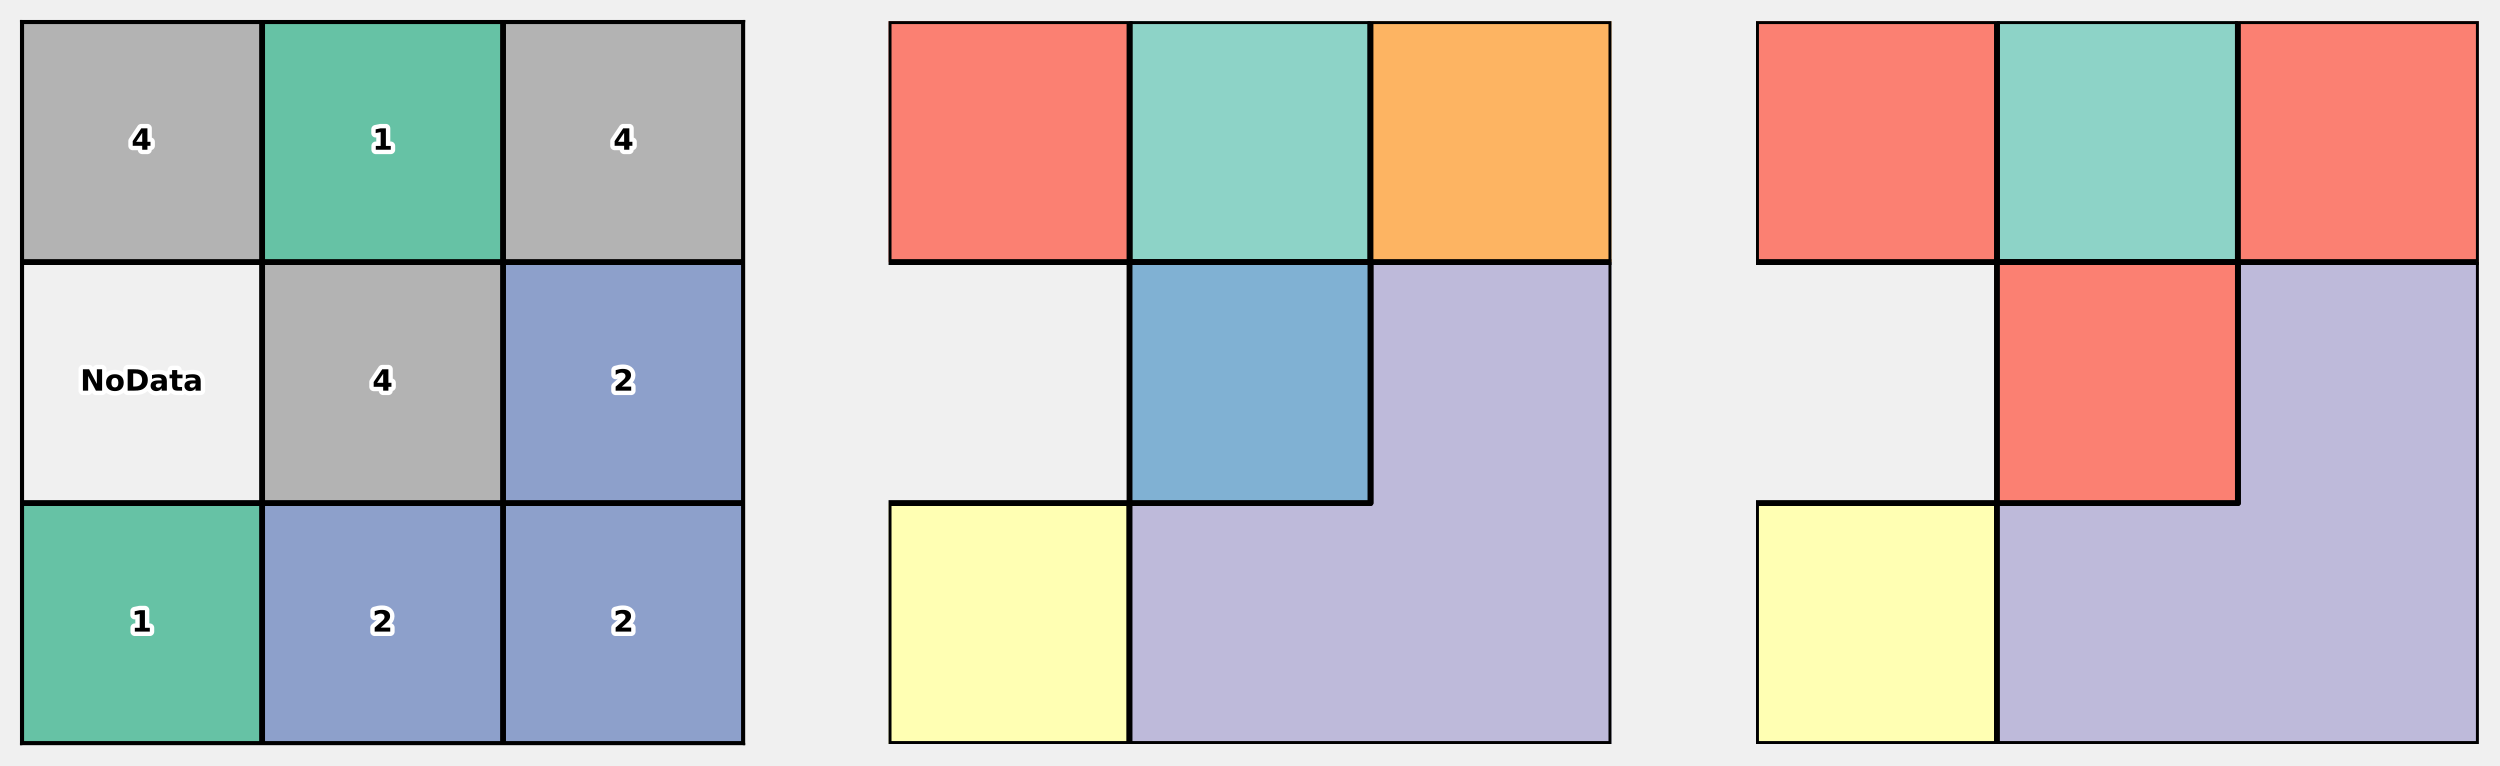
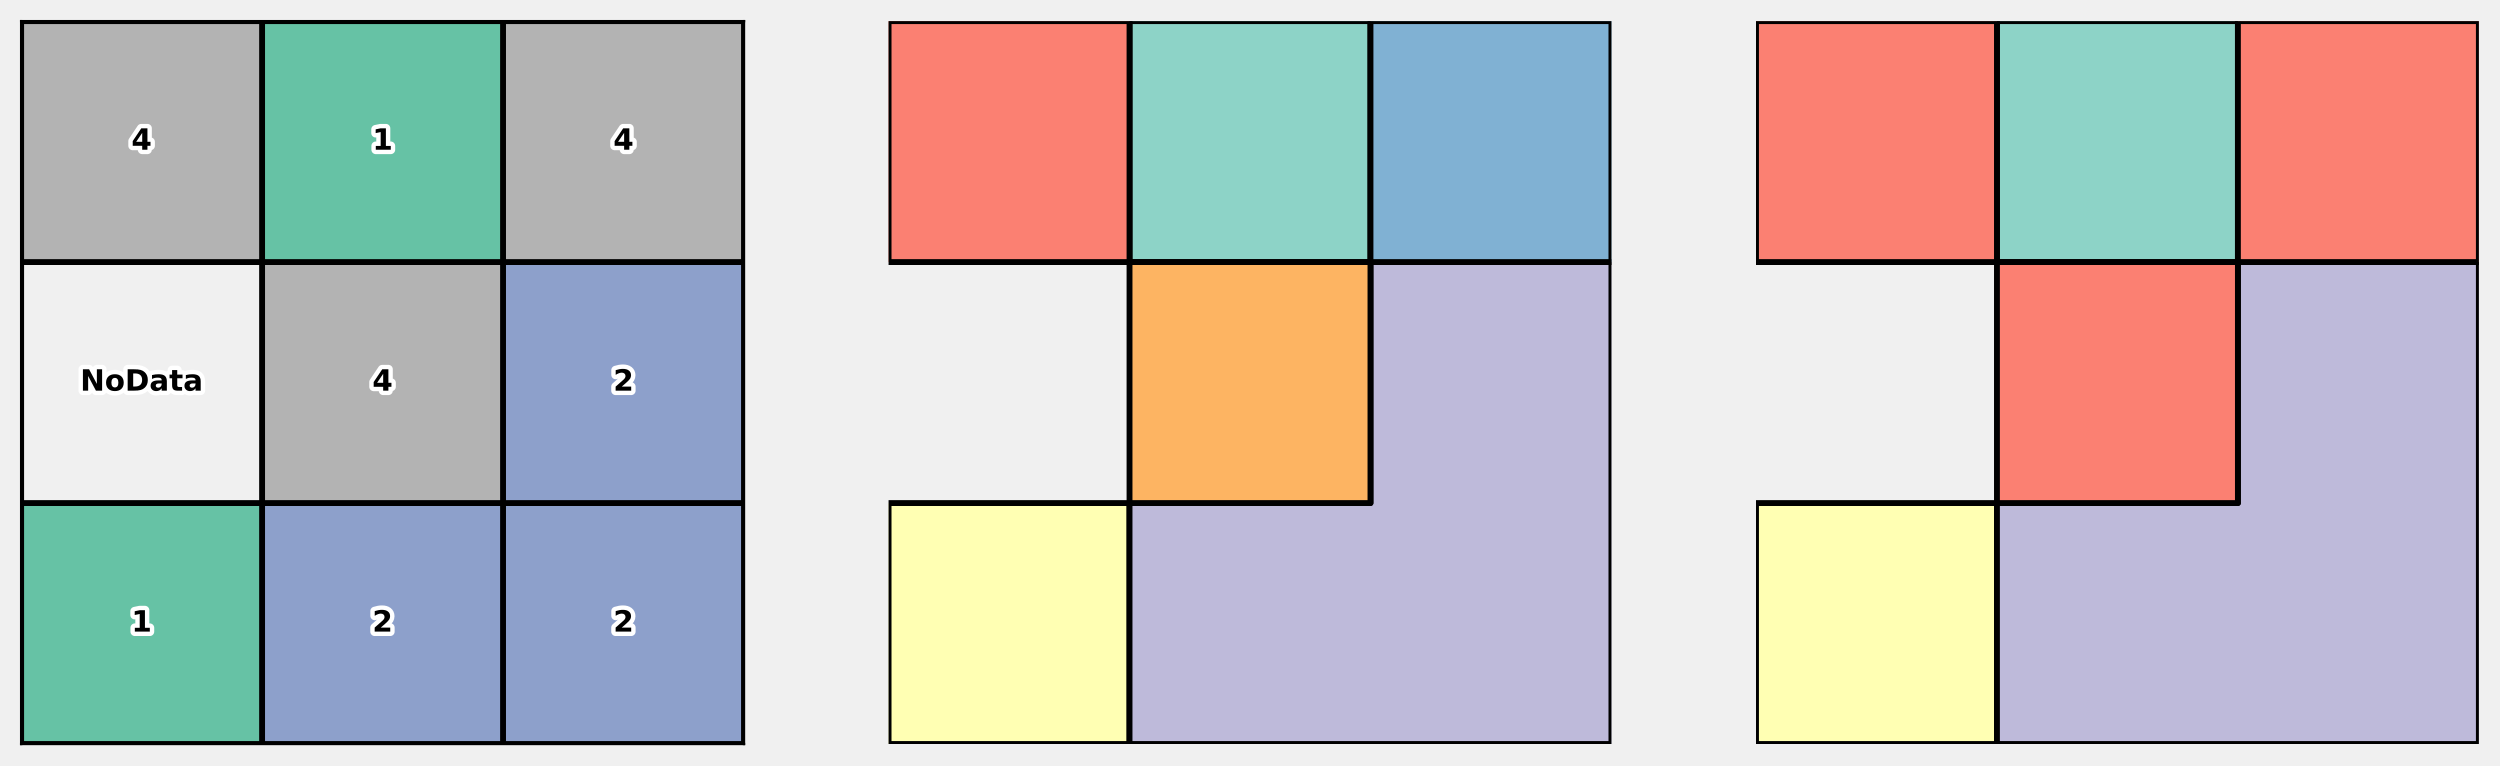
<svg xmlns="http://www.w3.org/2000/svg" width="851.4pt" height="260.576pt" viewBox="0 0 851.4 260.576" version="1.1">
  <defs>
    <style type="text/css">*{stroke-linejoin: round; stroke-linecap: butt}</style>
  </defs>
  <g id="figure_1">
    <g id="patch_1">
      <path d="M 0 260.576  L 851.4 260.576  L 851.4 0  L 0 0  L 0 260.576  z " style="fill: none" />
    </g>
    <g id="axes_1">
      <g id="patch_2">
        <path d="M 7.2 253.376  L 253.376 253.376  L 253.376 7.2  L 7.2 7.2  L 7.2 253.376  z " style="fill: none" />
      </g>
-       <g id="PolyQuadMesh_1">
-         <path d="M 7.2 7.2  L 7.2 89.259  L 89.259 89.259  L 89.259 7.2  L 7.2 7.2  z " clip-path="url(#p9b48e0b293)" style="fill: #b3b3b3" />
-         <path d="M 89.259 7.2  L 89.259 89.259  L 171.318 89.259  L 171.318 7.2  L 89.259 7.2  z " clip-path="url(#p9b48e0b293)" style="fill: #66c2a5" />
-         <path d="M 171.318 7.2  L 171.318 89.259  L 253.376 89.259  L 253.376 7.2  L 171.318 7.2  z " clip-path="url(#p9b48e0b293)" style="fill: #b3b3b3" />
-         <path d="M 89.259 89.259  L 89.259 171.318  L 171.318 171.318  L 171.318 89.259  L 89.259 89.259  z " clip-path="url(#p9b48e0b293)" style="fill: #b3b3b3" />
-         <path d="M 171.318 89.259  L 171.318 171.318  L 253.376 171.318  L 253.376 89.259  L 171.318 89.259  z " clip-path="url(#p9b48e0b293)" style="fill: #8da0cb" />
-         <path d="M 7.2 171.318  L 7.2 253.376  L 89.259 253.376  L 89.259 171.318  L 7.2 171.318  z " clip-path="url(#p9b48e0b293)" style="fill: #66c2a5" />
-         <path d="M 89.259 171.318  L 89.259 253.376  L 171.318 253.376  L 171.318 171.318  L 89.259 171.318  z " clip-path="url(#p9b48e0b293)" style="fill: #8da0cb" />
-         <path d="M 171.318 171.318  L 171.318 253.376  L 253.376 253.376  L 253.376 171.318  L 171.318 171.318  z " clip-path="url(#p9b48e0b293)" style="fill: #8da0cb" />
+       <g id="PolyCollection_1">
+         <path d="M 7.2 7.2  L 7.2 89.259  L 89.259 89.259  L 89.259 7.2  L 7.2 7.2  z " clip-path="url(#p9640dc455f)" style="fill: #b3b3b3" />
+         <path d="M 89.259 7.2  L 89.259 89.259  L 171.318 89.259  L 171.318 7.2  L 89.259 7.2  z " clip-path="url(#p9640dc455f)" style="fill: #66c2a5" />
+         <path d="M 171.318 7.2  L 171.318 89.259  L 253.376 89.259  L 253.376 7.2  L 171.318 7.2  z " clip-path="url(#p9640dc455f)" style="fill: #b3b3b3" />
+         <path d="M 89.259 89.259  L 89.259 171.318  L 171.318 171.318  L 171.318 89.259  L 89.259 89.259  z " clip-path="url(#p9640dc455f)" style="fill: #b3b3b3" />
+         <path d="M 171.318 89.259  L 171.318 171.318  L 253.376 171.318  L 253.376 89.259  L 171.318 89.259  z " clip-path="url(#p9640dc455f)" style="fill: #8da0cb" />
+         <path d="M 7.2 171.318  L 7.2 253.376  L 89.259 253.376  L 89.259 171.318  L 7.2 171.318  z " clip-path="url(#p9640dc455f)" style="fill: #66c2a5" />
+         <path d="M 89.259 171.318  L 89.259 253.376  L 171.318 253.376  L 171.318 171.318  L 89.259 171.318  z " clip-path="url(#p9640dc455f)" style="fill: #8da0cb" />
+         <path d="M 171.318 171.318  L 171.318 253.376  L 253.376 253.376  L 253.376 171.318  L 171.318 171.318  z " clip-path="url(#p9640dc455f)" style="fill: #8da0cb" />
      </g>
      <g id="matplotlib.axis_1">
        <g id="xtick_1">
          <g id="line2d_1">
-             <path d="M 7.2 253.376  L 7.2 7.2  " clip-path="url(#p9b48e0b293)" style="fill: none; stroke: #000000; stroke-width: 2; stroke-linecap: square" />
+             <path d="M 7.2 253.376  L 7.2 7.2  " clip-path="url(#p9640dc455f)" style="fill: none; stroke: #000000; stroke-width: 2; stroke-linecap: square" />
          </g>
          <g id="line2d_2" />
        </g>
        <g id="xtick_2">
          <g id="line2d_3">
-             <path d="M 89.259 253.376  L 89.259 7.2  " clip-path="url(#p9b48e0b293)" style="fill: none; stroke: #000000; stroke-width: 2; stroke-linecap: square" />
+             <path d="M 89.259 253.376  L 89.259 7.2  " clip-path="url(#p9640dc455f)" style="fill: none; stroke: #000000; stroke-width: 2; stroke-linecap: square" />
          </g>
          <g id="line2d_4" />
        </g>
        <g id="xtick_3">
          <g id="line2d_5">
-             <path d="M 171.318 253.376  L 171.318 7.2  " clip-path="url(#p9b48e0b293)" style="fill: none; stroke: #000000; stroke-width: 2; stroke-linecap: square" />
+             <path d="M 171.318 253.376  L 171.318 7.2  " clip-path="url(#p9640dc455f)" style="fill: none; stroke: #000000; stroke-width: 2; stroke-linecap: square" />
          </g>
          <g id="line2d_6" />
        </g>
        <g id="xtick_4">
          <g id="line2d_7">
-             <path d="M 253.376 253.376  L 253.376 7.2  " clip-path="url(#p9b48e0b293)" style="fill: none; stroke: #000000; stroke-width: 2; stroke-linecap: square" />
+             <path d="M 253.376 253.376  L 253.376 7.2  " clip-path="url(#p9640dc455f)" style="fill: none; stroke: #000000; stroke-width: 2; stroke-linecap: square" />
          </g>
          <g id="line2d_8" />
        </g>
      </g>
      <g id="matplotlib.axis_2">
        <g id="ytick_1">
          <g id="line2d_9">
-             <path d="M 7.2 7.2  L 253.376 7.2  " clip-path="url(#p9b48e0b293)" style="fill: none; stroke: #000000; stroke-width: 2; stroke-linecap: square" />
+             <path d="M 7.2 7.2  L 253.376 7.2  " clip-path="url(#p9640dc455f)" style="fill: none; stroke: #000000; stroke-width: 2; stroke-linecap: square" />
          </g>
          <g id="line2d_10" />
        </g>
        <g id="ytick_2">
          <g id="line2d_11">
-             <path d="M 7.2 89.259  L 253.376 89.259  " clip-path="url(#p9b48e0b293)" style="fill: none; stroke: #000000; stroke-width: 2; stroke-linecap: square" />
+             <path d="M 7.2 89.259  L 253.376 89.259  " clip-path="url(#p9640dc455f)" style="fill: none; stroke: #000000; stroke-width: 2; stroke-linecap: square" />
          </g>
          <g id="line2d_12" />
        </g>
        <g id="ytick_3">
          <g id="line2d_13">
-             <path d="M 7.2 171.318  L 253.376 171.318  " clip-path="url(#p9b48e0b293)" style="fill: none; stroke: #000000; stroke-width: 2; stroke-linecap: square" />
+             <path d="M 7.2 171.318  L 253.376 171.318  " clip-path="url(#p9640dc455f)" style="fill: none; stroke: #000000; stroke-width: 2; stroke-linecap: square" />
          </g>
          <g id="line2d_14" />
        </g>
        <g id="ytick_4">
          <g id="line2d_15">
-             <path d="M 7.2 253.376  L 253.376 253.376  " clip-path="url(#p9b48e0b293)" style="fill: none; stroke: #000000; stroke-width: 2; stroke-linecap: square" />
+             <path d="M 7.2 253.376  L 253.376 253.376  " clip-path="url(#p9640dc455f)" style="fill: none; stroke: #000000; stroke-width: 2; stroke-linecap: square" />
          </g>
          <g id="line2d_16" />
        </g>
      </g>
      <g id="patch_3">
        <path d="M 7.2 253.376  L 7.2 7.2  " style="fill: none; stroke: #000000; stroke-width: 0.8; stroke-linejoin: miter; stroke-linecap: square" />
      </g>
      <g id="patch_4">
        <path d="M 253.376 253.376  L 253.376 7.2  " style="fill: none; stroke: #000000; stroke-width: 0.8; stroke-linejoin: miter; stroke-linecap: square" />
      </g>
      <g id="patch_5">
        <path d="M 7.2 253.376  L 253.376 253.376  " style="fill: none; stroke: #000000; stroke-width: 0.8; stroke-linejoin: miter; stroke-linecap: square" />
      </g>
      <g id="patch_6">
        <path d="M 7.2 7.2  L 253.376 7.2  " style="fill: none; stroke: #000000; stroke-width: 0.8; stroke-linejoin: miter; stroke-linecap: square" />
      </g>
      <g id="text_1">
        <path d="M 48.432 45.247  L 46.372 48.298  L 48.432 48.298  L 48.432 45.247  z M 48.119 43.698  L 50.21 43.698  L 50.21 48.298  L 51.249 48.298  L 51.249 49.661  L 50.21 49.661  L 50.21 50.989  L 48.432 50.989  L 48.432 49.661  L 45.201 49.661  L 45.201 48.05  L 48.119 43.698  z " style="stroke: #ffffff; stroke-width: 3" />
        <path d="M 48.432 45.247  L 46.372 48.298  L 48.432 48.298  L 48.432 45.247  z M 48.119 43.698  L 50.21 43.698  L 50.21 48.298  L 51.249 48.298  L 51.249 49.661  L 50.21 49.661  L 50.21 50.989  L 48.432 50.989  L 48.432 49.661  L 45.201 49.661  L 45.201 48.05  L 48.119 43.698  z " />
      </g>
      <g id="text_2">
        <path d="M 127.981 49.69  L 129.642 49.69  L 129.642 44.978  L 127.937 45.329  L 127.937 44.05  L 129.631 43.698  L 131.419 43.698  L 131.419 49.69  L 133.08 49.69  L 133.08 50.989  L 127.981 50.989  L 127.981 49.69  z " style="stroke: #ffffff; stroke-width: 3" />
        <path d="M 127.981 49.69  L 129.642 49.69  L 129.642 44.978  L 127.937 45.329  L 127.937 44.05  L 129.631 43.698  L 131.419 43.698  L 131.419 49.69  L 133.08 49.69  L 133.08 50.989  L 127.981 50.989  L 127.981 49.69  z " />
      </g>
      <g id="text_3">
        <path d="M 212.549 45.247  L 210.49 48.298  L 212.549 48.298  L 212.549 45.247  z M 212.237 43.698  L 214.328 43.698  L 214.328 48.298  L 215.367 48.298  L 215.367 49.661  L 214.328 49.661  L 214.328 50.989  L 212.549 50.989  L 212.549 49.661  L 209.318 49.661  L 209.318 48.05  L 212.237 43.698  z " style="stroke: #ffffff; stroke-width: 3" />
        <path d="M 212.549 45.247  L 210.49 48.298  L 212.549 48.298  L 212.549 45.247  z M 212.237 43.698  L 214.328 43.698  L 214.328 48.298  L 215.367 48.298  L 215.367 49.661  L 214.328 49.661  L 214.328 50.989  L 212.549 50.989  L 212.549 49.661  L 209.318 49.661  L 209.318 48.05  L 212.237 43.698  z " />
      </g>
      <g id="text_4">
        <path d="M 28.24 125.757  L 30.338 125.757  L 32.99 130.757  L 32.99 125.757  L 34.772 125.757  L 34.772 133.048  L 32.672 133.048  L 30.021 128.048  L 30.021 133.048  L 28.24 133.048  L 28.24 125.757  z M 39.132 128.698  Q 38.551 128.698 38.246 129.115  Q 37.942 129.532 37.942 130.318  Q 37.942 131.104 38.246 131.523  Q 38.551 131.94 39.132 131.94  Q 39.704 131.94 40.006 131.523  Q 40.309 131.104 40.309 130.318  Q 40.309 129.532 40.006 129.115  Q 39.704 128.698 39.132 128.698  z M 39.132 127.448  Q 40.543 127.448 41.337 128.21  Q 42.131 128.971 42.131 130.318  Q 42.131 131.666 41.337 132.429  Q 40.543 133.19 39.132 133.19  Q 37.717 133.19 36.918 132.429  Q 36.12 131.666 36.12 130.318  Q 36.12 128.971 36.918 128.21  Q 37.717 127.448 39.132 127.448  z M 45.359 127.179  L 45.359 131.627  L 46.032 131.627  Q 47.184 131.627 47.791 131.055  Q 48.401 130.484 48.401 129.394  Q 48.401 128.312 47.794 127.746  Q 47.19 127.179 46.032 127.179  L 45.359 127.179  z M 43.479 125.757  L 45.46 125.757  Q 47.121 125.757 47.934 125.994  Q 48.746 126.23 49.327 126.798  Q 49.84 127.291 50.088 127.937  Q 50.338 128.58 50.338 129.394  Q 50.338 130.221 50.088 130.868  Q 49.84 131.515 49.327 132.007  Q 48.741 132.574 47.921 132.812  Q 47.101 133.048 45.46 133.048  L 43.479 133.048  L 43.479 125.757  z M 54.151 130.587  Q 53.605 130.587 53.328 130.773  Q 53.053 130.957 53.053 131.319  Q 53.053 131.651 53.275 131.84  Q 53.498 132.027 53.894 132.027  Q 54.386 132.027 54.723 131.674  Q 55.061 131.319 55.061 130.787  L 55.061 130.587  L 54.151 130.587  z M 56.823 129.927  L 56.823 133.048  L 55.061 133.048  L 55.061 132.237  Q 54.709 132.735 54.269 132.963  Q 53.83 133.19 53.2 133.19  Q 52.35 133.19 51.82 132.694  Q 51.291 132.198 51.291 131.407  Q 51.291 130.444 51.951 129.996  Q 52.614 129.546 54.03 129.546  L 55.061 129.546  L 55.061 129.41  Q 55.061 128.994 54.733 128.802  Q 54.406 128.609 53.712 128.609  Q 53.151 128.609 52.667 128.721  Q 52.184 128.834 51.769 129.059  L 51.769 127.726  Q 52.331 127.588 52.897 127.518  Q 53.464 127.448 54.03 127.448  Q 55.509 127.448 56.166 128.03  Q 56.823 128.613 56.823 129.927  z M 60.357 126.026  L 60.357 127.579  L 62.16 127.579  L 62.16 128.829  L 60.357 128.829  L 60.357 131.148  Q 60.357 131.529 60.509 131.663  Q 60.66 131.798 61.11 131.798  L 62.009 131.798  L 62.009 133.048  L 60.509 133.048  Q 59.475 133.048 59.042 132.616  Q 58.61 132.184 58.61 131.148  L 58.61 128.829  L 57.74 128.829  L 57.74 127.579  L 58.61 127.579  L 58.61 126.026  L 60.357 126.026  z M 65.68 130.587  Q 65.133 130.587 64.856 130.773  Q 64.581 130.957 64.581 131.319  Q 64.581 131.651 64.803 131.84  Q 65.027 132.027 65.422 132.027  Q 65.914 132.027 66.252 131.674  Q 66.589 131.319 66.589 130.787  L 66.589 130.587  L 65.68 130.587  z M 68.352 129.927  L 68.352 133.048  L 66.589 133.048  L 66.589 132.237  Q 66.238 132.735 65.797 132.963  Q 65.358 133.19 64.728 133.19  Q 63.878 133.19 63.349 132.694  Q 62.819 132.198 62.819 131.407  Q 62.819 130.444 63.48 129.996  Q 64.142 129.546 65.558 129.546  L 66.589 129.546  L 66.589 129.41  Q 66.589 128.994 66.261 128.802  Q 65.934 128.609 65.241 128.609  Q 64.68 128.609 64.195 128.721  Q 63.713 128.834 63.297 129.059  L 63.297 127.726  Q 63.859 127.588 64.425 127.518  Q 64.992 127.448 65.558 127.448  Q 67.038 127.448 67.694 128.03  Q 68.352 128.613 68.352 129.927  z " style="stroke: #ffffff; stroke-width: 3" />
        <path d="M 28.24 125.757  L 30.338 125.757  L 32.99 130.757  L 32.99 125.757  L 34.772 125.757  L 34.772 133.048  L 32.672 133.048  L 30.021 128.048  L 30.021 133.048  L 28.24 133.048  L 28.24 125.757  z M 39.132 128.698  Q 38.551 128.698 38.246 129.115  Q 37.942 129.532 37.942 130.318  Q 37.942 131.104 38.246 131.523  Q 38.551 131.94 39.132 131.94  Q 39.704 131.94 40.006 131.523  Q 40.309 131.104 40.309 130.318  Q 40.309 129.532 40.006 129.115  Q 39.704 128.698 39.132 128.698  z M 39.132 127.448  Q 40.543 127.448 41.337 128.21  Q 42.131 128.971 42.131 130.318  Q 42.131 131.666 41.337 132.429  Q 40.543 133.19 39.132 133.19  Q 37.717 133.19 36.918 132.429  Q 36.12 131.666 36.12 130.318  Q 36.12 128.971 36.918 128.21  Q 37.717 127.448 39.132 127.448  z M 45.359 127.179  L 45.359 131.627  L 46.032 131.627  Q 47.184 131.627 47.791 131.055  Q 48.401 130.484 48.401 129.394  Q 48.401 128.312 47.794 127.746  Q 47.19 127.179 46.032 127.179  L 45.359 127.179  z M 43.479 125.757  L 45.46 125.757  Q 47.121 125.757 47.934 125.994  Q 48.746 126.23 49.327 126.798  Q 49.84 127.291 50.088 127.937  Q 50.338 128.58 50.338 129.394  Q 50.338 130.221 50.088 130.868  Q 49.84 131.515 49.327 132.007  Q 48.741 132.574 47.921 132.812  Q 47.101 133.048 45.46 133.048  L 43.479 133.048  L 43.479 125.757  z M 54.151 130.587  Q 53.605 130.587 53.328 130.773  Q 53.053 130.957 53.053 131.319  Q 53.053 131.651 53.275 131.84  Q 53.498 132.027 53.894 132.027  Q 54.386 132.027 54.723 131.674  Q 55.061 131.319 55.061 130.787  L 55.061 130.587  L 54.151 130.587  z M 56.823 129.927  L 56.823 133.048  L 55.061 133.048  L 55.061 132.237  Q 54.709 132.735 54.269 132.963  Q 53.83 133.19 53.2 133.19  Q 52.35 133.19 51.82 132.694  Q 51.291 132.198 51.291 131.407  Q 51.291 130.444 51.951 129.996  Q 52.614 129.546 54.03 129.546  L 55.061 129.546  L 55.061 129.41  Q 55.061 128.994 54.733 128.802  Q 54.406 128.609 53.712 128.609  Q 53.151 128.609 52.667 128.721  Q 52.184 128.834 51.769 129.059  L 51.769 127.726  Q 52.331 127.588 52.897 127.518  Q 53.464 127.448 54.03 127.448  Q 55.509 127.448 56.166 128.03  Q 56.823 128.613 56.823 129.927  z M 60.357 126.026  L 60.357 127.579  L 62.16 127.579  L 62.16 128.829  L 60.357 128.829  L 60.357 131.148  Q 60.357 131.529 60.509 131.663  Q 60.66 131.798 61.11 131.798  L 62.009 131.798  L 62.009 133.048  L 60.509 133.048  Q 59.475 133.048 59.042 132.616  Q 58.61 132.184 58.61 131.148  L 58.61 128.829  L 57.74 128.829  L 57.74 127.579  L 58.61 127.579  L 58.61 126.026  L 60.357 126.026  z M 65.68 130.587  Q 65.133 130.587 64.856 130.773  Q 64.581 130.957 64.581 131.319  Q 64.581 131.651 64.803 131.84  Q 65.027 132.027 65.422 132.027  Q 65.914 132.027 66.252 131.674  Q 66.589 131.319 66.589 130.787  L 66.589 130.587  L 65.68 130.587  z M 68.352 129.927  L 68.352 133.048  L 66.589 133.048  L 66.589 132.237  Q 66.238 132.735 65.797 132.963  Q 65.358 133.19 64.728 133.19  Q 63.878 133.19 63.349 132.694  Q 62.819 132.198 62.819 131.407  Q 62.819 130.444 63.48 129.996  Q 64.142 129.546 65.558 129.546  L 66.589 129.546  L 66.589 129.41  Q 66.589 128.994 66.261 128.802  Q 65.934 128.609 65.241 128.609  Q 64.68 128.609 64.195 128.721  Q 63.713 128.834 63.297 129.059  L 63.297 127.726  Q 63.859 127.588 64.425 127.518  Q 64.992 127.448 65.558 127.448  Q 67.038 127.448 67.694 128.03  Q 68.352 128.613 68.352 129.927  z " />
      </g>
      <g id="text_5">
        <path d="M 130.491 127.305  L 128.431 130.357  L 130.491 130.357  L 130.491 127.305  z M 130.178 125.757  L 132.269 125.757  L 132.269 130.357  L 133.308 130.357  L 133.308 131.719  L 132.269 131.719  L 132.269 133.048  L 130.491 133.048  L 130.491 131.719  L 127.259 131.719  L 127.259 130.109  L 130.178 125.757  z " style="stroke: #ffffff; stroke-width: 3" />
        <path d="M 130.491 127.305  L 128.431 130.357  L 130.491 130.357  L 130.491 127.305  z M 130.178 125.757  L 132.269 125.757  L 132.269 130.357  L 133.308 130.357  L 133.308 131.719  L 132.269 131.719  L 132.269 133.048  L 130.491 133.048  L 130.491 131.719  L 127.259 131.719  L 127.259 130.109  L 130.178 125.757  z " />
      </g>
      <g id="text_6">
        <path d="M 211.749 131.666  L 214.957 131.666  L 214.957 133.048  L 209.659 133.048  L 209.659 131.666  L 212.32 129.316  Q 212.678 128.994 212.848 128.687  Q 213.018 128.379 213.018 128.048  Q 213.018 127.535 212.674 127.223  Q 212.331 126.91 211.759 126.91  Q 211.32 126.91 210.796 127.098  Q 210.274 127.285 209.679 127.657  L 209.679 126.055  Q 210.313 125.846 210.934 125.737  Q 211.554 125.626 212.149 125.626  Q 213.459 125.626 214.184 126.202  Q 214.909 126.777 214.909 127.809  Q 214.909 128.404 214.601 128.919  Q 214.293 129.434 213.307 130.299  L 211.749 131.666  z " style="stroke: #ffffff; stroke-width: 3" />
        <path d="M 211.749 131.666  L 214.957 131.666  L 214.957 133.048  L 209.659 133.048  L 209.659 131.666  L 212.32 129.316  Q 212.678 128.994 212.848 128.687  Q 213.018 128.379 213.018 128.048  Q 213.018 127.535 212.674 127.223  Q 212.331 126.91 211.759 126.91  Q 211.32 126.91 210.796 127.098  Q 210.274 127.285 209.679 127.657  L 209.679 126.055  Q 210.313 125.846 210.934 125.737  Q 211.554 125.626 212.149 125.626  Q 213.459 125.626 214.184 126.202  Q 214.909 126.777 214.909 127.809  Q 214.909 128.404 214.601 128.919  Q 214.293 129.434 213.307 130.299  L 211.749 131.666  z " />
      </g>
      <g id="text_7">
        <path d="M 45.922 213.808  L 47.583 213.808  L 47.583 209.095  L 45.879 209.447  L 45.879 208.167  L 47.572 207.816  L 49.36 207.816  L 49.36 213.808  L 51.021 213.808  L 51.021 215.106  L 45.922 215.106  L 45.922 213.808  z " style="stroke: #ffffff; stroke-width: 3" />
        <path d="M 45.922 213.808  L 47.583 213.808  L 47.583 209.095  L 45.879 209.447  L 45.879 208.167  L 47.572 207.816  L 49.36 207.816  L 49.36 213.808  L 51.021 213.808  L 51.021 215.106  L 45.922 215.106  L 45.922 213.808  z " />
      </g>
      <g id="text_8">
        <path d="M 129.691 213.725  L 132.898 213.725  L 132.898 215.106  L 127.6 215.106  L 127.6 213.725  L 130.261 211.375  Q 130.619 211.053 130.789 210.745  Q 130.959 210.438 130.959 210.106  Q 130.959 209.594 130.616 209.281  Q 130.272 208.969 129.7 208.969  Q 129.261 208.969 128.737 209.156  Q 128.216 209.344 127.62 209.716  L 127.62 208.114  Q 128.255 207.905 128.875 207.795  Q 129.495 207.685 130.091 207.685  Q 131.4 207.685 132.125 208.261  Q 132.85 208.836 132.85 209.867  Q 132.85 210.463 132.542 210.978  Q 132.234 211.492 131.248 212.358  L 129.691 213.725  z " style="stroke: #ffffff; stroke-width: 3" />
        <path d="M 129.691 213.725  L 132.898 213.725  L 132.898 215.106  L 127.6 215.106  L 127.6 213.725  L 130.261 211.375  Q 130.619 211.053 130.789 210.745  Q 130.959 210.438 130.959 210.106  Q 130.959 209.594 130.616 209.281  Q 130.272 208.969 129.7 208.969  Q 129.261 208.969 128.737 209.156  Q 128.216 209.344 127.62 209.716  L 127.62 208.114  Q 128.255 207.905 128.875 207.795  Q 129.495 207.685 130.091 207.685  Q 131.4 207.685 132.125 208.261  Q 132.85 208.836 132.85 209.867  Q 132.85 210.463 132.542 210.978  Q 132.234 211.492 131.248 212.358  L 129.691 213.725  z " />
      </g>
      <g id="text_9">
        <path d="M 211.749 213.725  L 214.957 213.725  L 214.957 215.106  L 209.659 215.106  L 209.659 213.725  L 212.32 211.375  Q 212.678 211.053 212.848 210.745  Q 213.018 210.438 213.018 210.106  Q 213.018 209.594 212.674 209.281  Q 212.331 208.969 211.759 208.969  Q 211.32 208.969 210.796 209.156  Q 210.274 209.344 209.679 209.716  L 209.679 208.114  Q 210.313 207.905 210.934 207.795  Q 211.554 207.685 212.149 207.685  Q 213.459 207.685 214.184 208.261  Q 214.909 208.836 214.909 209.867  Q 214.909 210.463 214.601 210.978  Q 214.293 211.492 213.307 212.358  L 211.749 213.725  z " style="stroke: #ffffff; stroke-width: 3" />
        <path d="M 211.749 213.725  L 214.957 213.725  L 214.957 215.106  L 209.659 215.106  L 209.659 213.725  L 212.32 211.375  Q 212.678 211.053 212.848 210.745  Q 213.018 210.438 213.018 210.106  Q 213.018 209.594 212.674 209.281  Q 212.331 208.969 211.759 208.969  Q 211.32 208.969 210.796 209.156  Q 210.274 209.344 209.679 209.716  L 209.679 208.114  Q 210.313 207.905 210.934 207.795  Q 211.554 207.685 212.149 207.685  Q 213.459 207.685 214.184 208.261  Q 214.909 208.836 214.909 209.867  Q 214.909 210.463 214.601 210.978  Q 214.293 211.492 213.307 212.358  L 211.749 213.725  z " />
      </g>
    </g>
    <g id="axes_2">
      <g id="PatchCollection_1">
-         <path d="M 384.671 7.2  L 384.671 89.259  L 466.729 89.259  L 466.729 7.2  L 384.671 7.2  " clip-path="url(#pe7ec939fb7)" style="fill: #8dd3c7; stroke: #000000; stroke-width: 2" />
-         <path d="M 302.612 171.318  L 302.612 253.376  L 384.671 253.376  L 384.671 171.318  L 302.612 171.318  " clip-path="url(#pe7ec939fb7)" style="fill: #ffffb3; stroke: #000000; stroke-width: 2" />
-         <path d="M 466.729 89.259  L 466.729 171.318  L 384.671 171.318  L 384.671 253.376  L 548.788 253.376  L 548.788 89.259  L 466.729 89.259  " clip-path="url(#pe7ec939fb7)" style="fill: #bebada; stroke: #000000; stroke-width: 2" />
-         <path d="M 302.612 7.2  L 302.612 89.259  L 384.671 89.259  L 384.671 7.2  L 302.612 7.2  " clip-path="url(#pe7ec939fb7)" style="fill: #fb8072; stroke: #000000; stroke-width: 2" />
-         <path d="M 384.671 89.259  L 384.671 171.318  L 466.729 171.318  L 466.729 89.259  L 384.671 89.259  " clip-path="url(#pe7ec939fb7)" style="fill: #80b1d3; stroke: #000000; stroke-width: 2" />
-         <path d="M 466.729 7.2  L 466.729 89.259  L 548.788 89.259  L 548.788 7.2  L 466.729 7.2  " clip-path="url(#pe7ec939fb7)" style="fill: #fdb462; stroke: #000000; stroke-width: 2" />
+         <path d="M 384.671 7.2  L 384.671 89.259  L 466.729 89.259  L 466.729 7.2  L 384.671 7.2  " clip-path="url(#p23224f4f51)" style="fill: #8dd3c7; stroke: #000000; stroke-width: 2" />
+         <path d="M 302.612 171.318  L 302.612 253.376  L 384.671 253.376  L 384.671 171.318  L 302.612 171.318  " clip-path="url(#p23224f4f51)" style="fill: #ffffb3; stroke: #000000; stroke-width: 2" />
+         <path d="M 466.729 89.259  L 466.729 171.318  L 384.671 171.318  L 384.671 253.376  L 548.788 253.376  L 548.788 89.259  L 466.729 89.259  " clip-path="url(#p23224f4f51)" style="fill: #bebada; stroke: #000000; stroke-width: 2" />
+         <path d="M 302.612 7.2  L 302.612 89.259  L 384.671 89.259  L 384.671 7.2  L 302.612 7.2  " clip-path="url(#p23224f4f51)" style="fill: #fb8072; stroke: #000000; stroke-width: 2" />
+         <path d="M 466.729 7.2  L 466.729 89.259  L 548.788 89.259  L 548.788 7.2  L 466.729 7.2  " clip-path="url(#p23224f4f51)" style="fill: #80b1d3; stroke: #000000; stroke-width: 2" />
+         <path d="M 384.671 89.259  L 384.671 171.318  L 466.729 171.318  L 466.729 89.259  L 384.671 89.259  " clip-path="url(#p23224f4f51)" style="fill: #fdb462; stroke: #000000; stroke-width: 2" />
      </g>
    </g>
    <g id="axes_3">
      <g id="PatchCollection_2">
-         <path d="M 680.082 7.2  L 680.082 89.259  L 762.141 89.259  L 762.141 7.2  L 680.082 7.2  " clip-path="url(#p61e9f43a2c)" style="fill: #8dd3c7; stroke: #000000; stroke-width: 2" />
-         <path d="M 598.024 171.318  L 598.024 253.376  L 680.082 253.376  L 680.082 171.318  L 598.024 171.318  " clip-path="url(#p61e9f43a2c)" style="fill: #ffffb3; stroke: #000000; stroke-width: 2" />
-         <path d="M 762.141 89.259  L 762.141 171.318  L 680.082 171.318  L 680.082 253.376  L 844.2 253.376  L 844.2 89.259  L 762.141 89.259  " clip-path="url(#p61e9f43a2c)" style="fill: #bebada; stroke: #000000; stroke-width: 2" />
-         <path d="M 598.024 7.2  L 598.024 89.259  L 680.082 89.259  L 680.082 171.318  L 762.141 171.318  L 762.141 89.259  L 844.2 89.259  L 844.2 7.2  L 762.141 7.2  L 762.141 89.259  L 680.082 89.259  L 680.082 7.2  L 598.024 7.2  " clip-path="url(#p61e9f43a2c)" style="fill: #fb8072; stroke: #000000; stroke-width: 2" />
+         <path d="M 680.082 7.2  L 680.082 89.259  L 762.141 89.259  L 762.141 7.2  L 680.082 7.2  " clip-path="url(#pa99198ddf6)" style="fill: #8dd3c7; stroke: #000000; stroke-width: 2" />
+         <path d="M 598.024 171.318  L 598.024 253.376  L 680.082 253.376  L 680.082 171.318  L 598.024 171.318  " clip-path="url(#pa99198ddf6)" style="fill: #ffffb3; stroke: #000000; stroke-width: 2" />
+         <path d="M 762.141 89.259  L 762.141 171.318  L 680.082 171.318  L 680.082 253.376  L 844.2 253.376  L 844.2 89.259  L 762.141 89.259  " clip-path="url(#pa99198ddf6)" style="fill: #bebada; stroke: #000000; stroke-width: 2" />
+         <path d="M 598.024 7.2  L 598.024 89.259  L 680.082 89.259  L 680.082 171.318  L 762.141 171.318  L 762.141 89.259  L 844.2 89.259  L 844.2 7.2  L 762.141 7.2  L 762.141 89.259  L 680.082 89.259  L 680.082 7.2  L 598.024 7.2  " clip-path="url(#pa99198ddf6)" style="fill: #fb8072; stroke: #000000; stroke-width: 2" />
      </g>
    </g>
  </g>
  <defs>
-     <clipPath id="p9b48e0b293">
+     <clipPath id="p9640dc455f">
      <rect x="7.2" y="7.2" width="246.176" height="246.176" />
    </clipPath>
-     <clipPath id="pe7ec939fb7">
+     <clipPath id="p23224f4f51">
      <rect x="302.612" y="7.2" width="246.176" height="246.176" />
    </clipPath>
-     <clipPath id="p61e9f43a2c">
+     <clipPath id="pa99198ddf6">
      <rect x="598.024" y="7.2" width="246.176" height="246.176" />
    </clipPath>
  </defs>
</svg>
